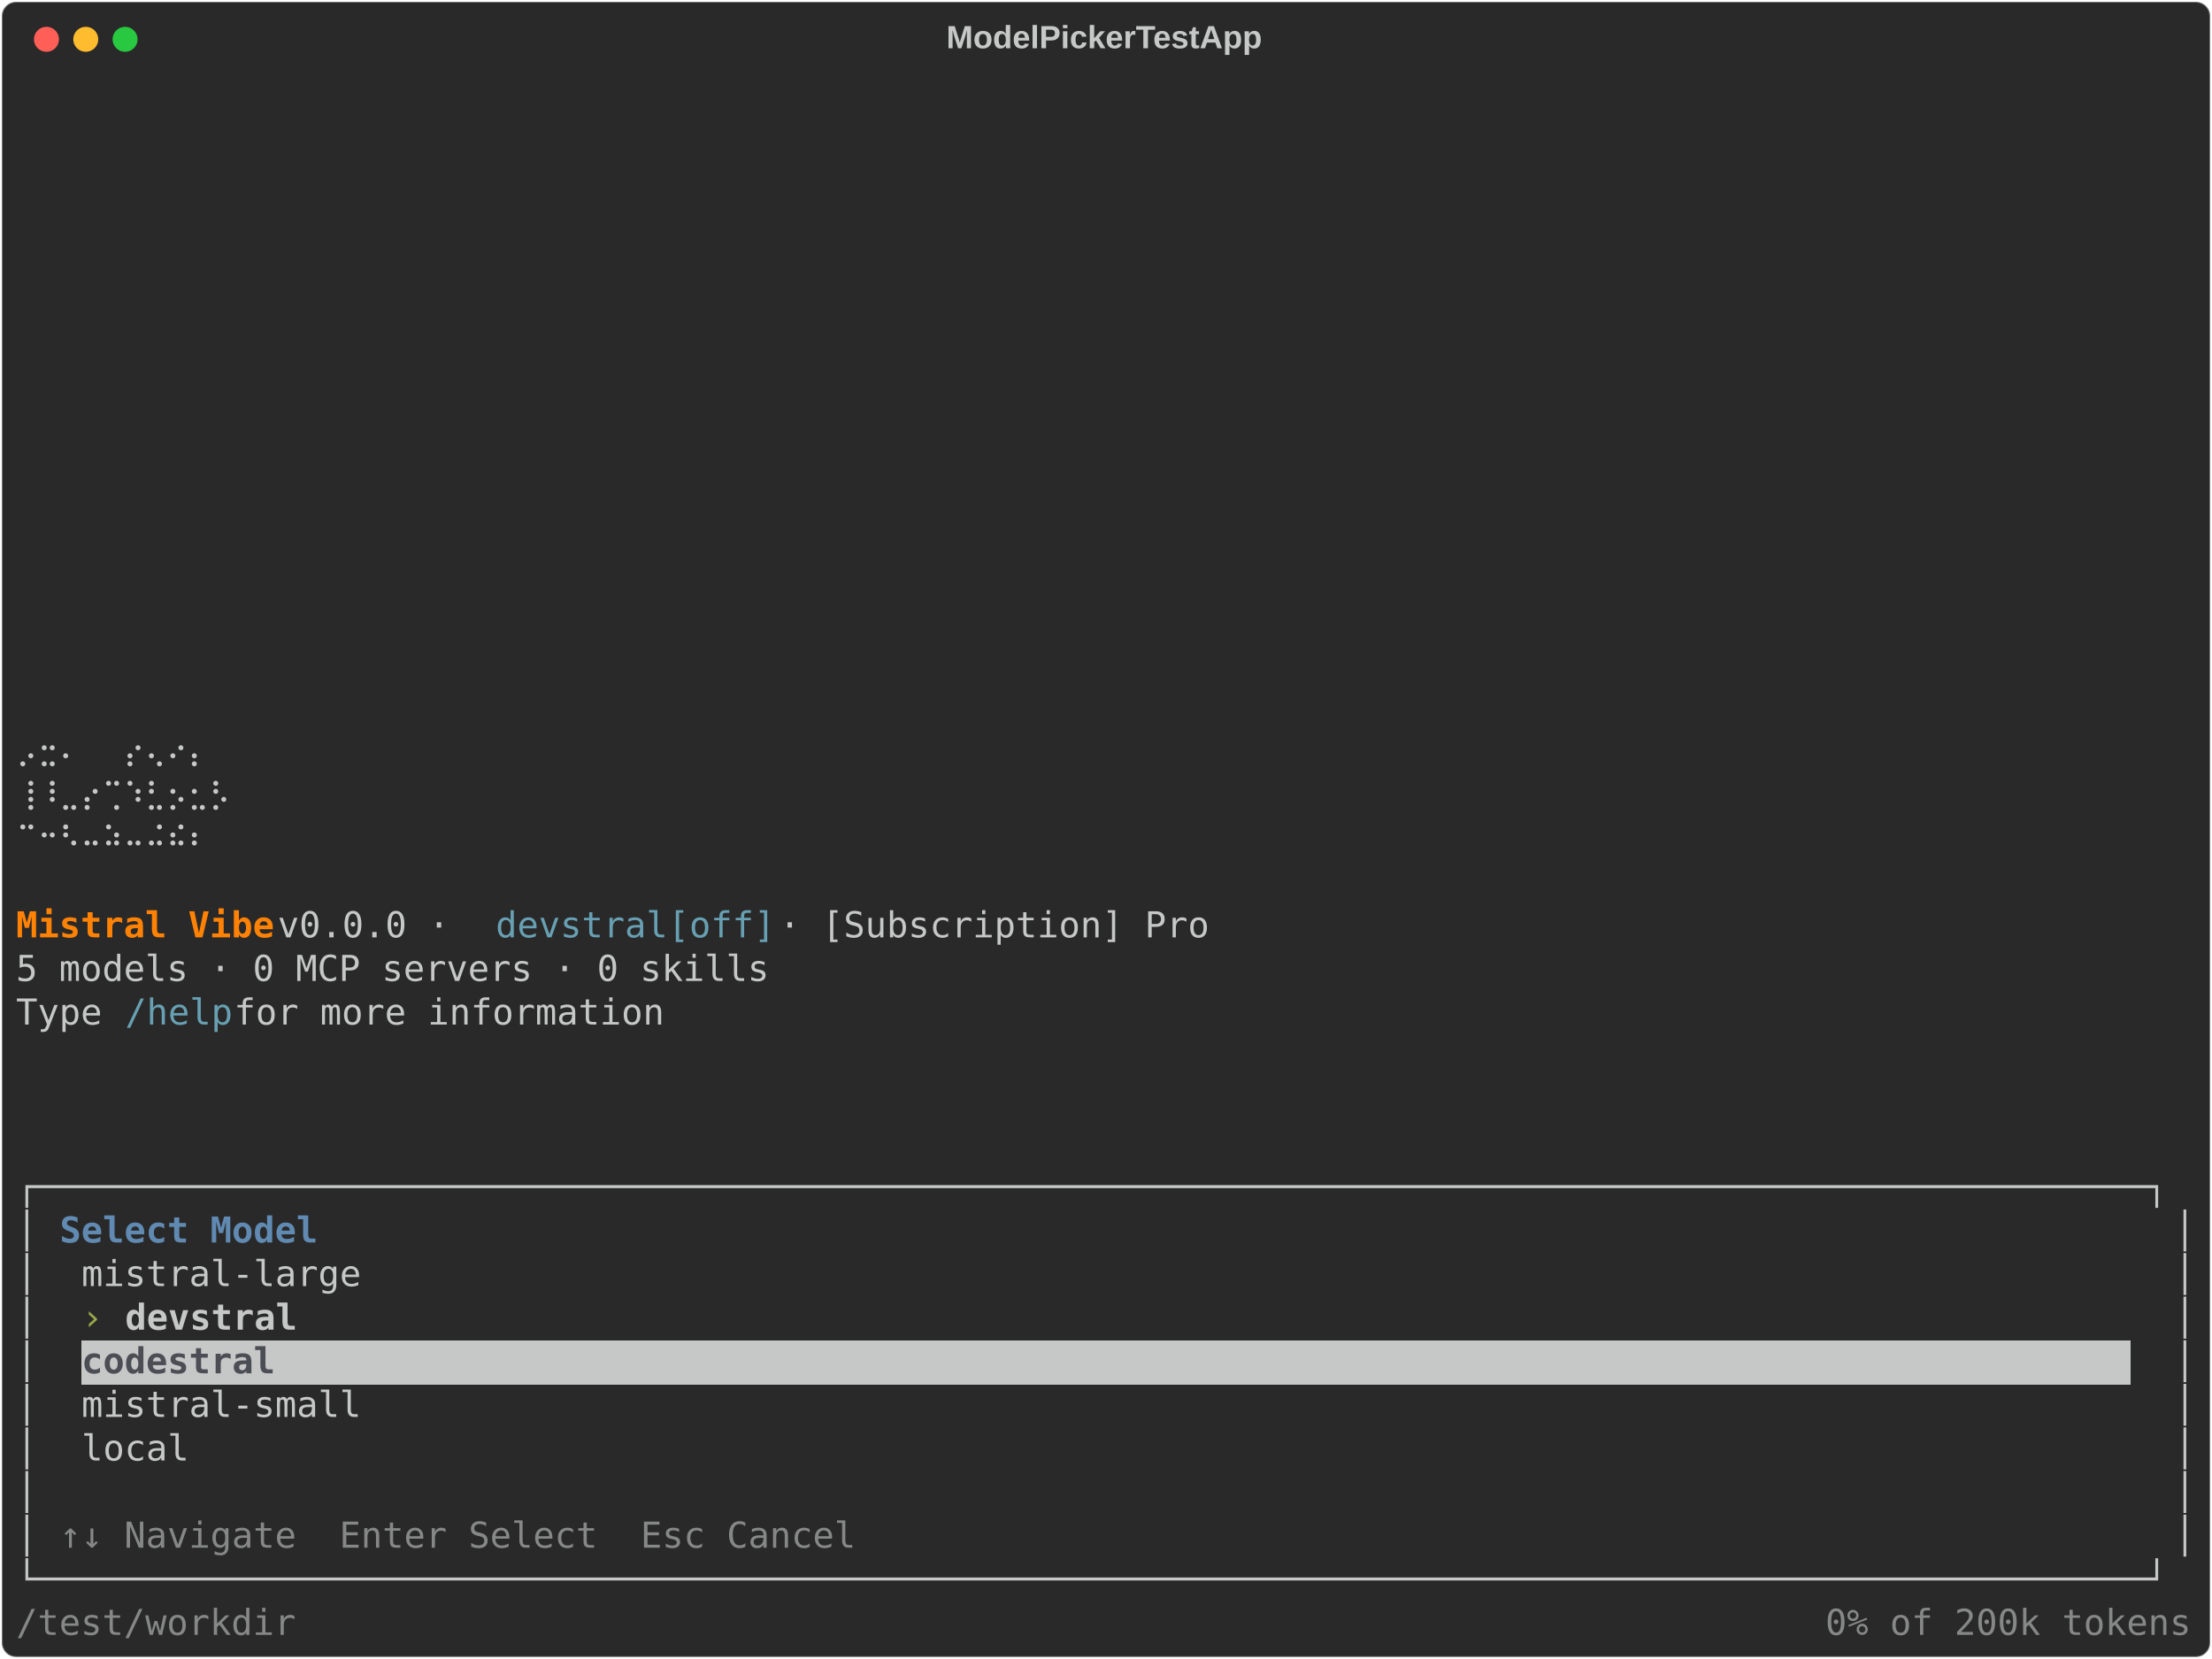
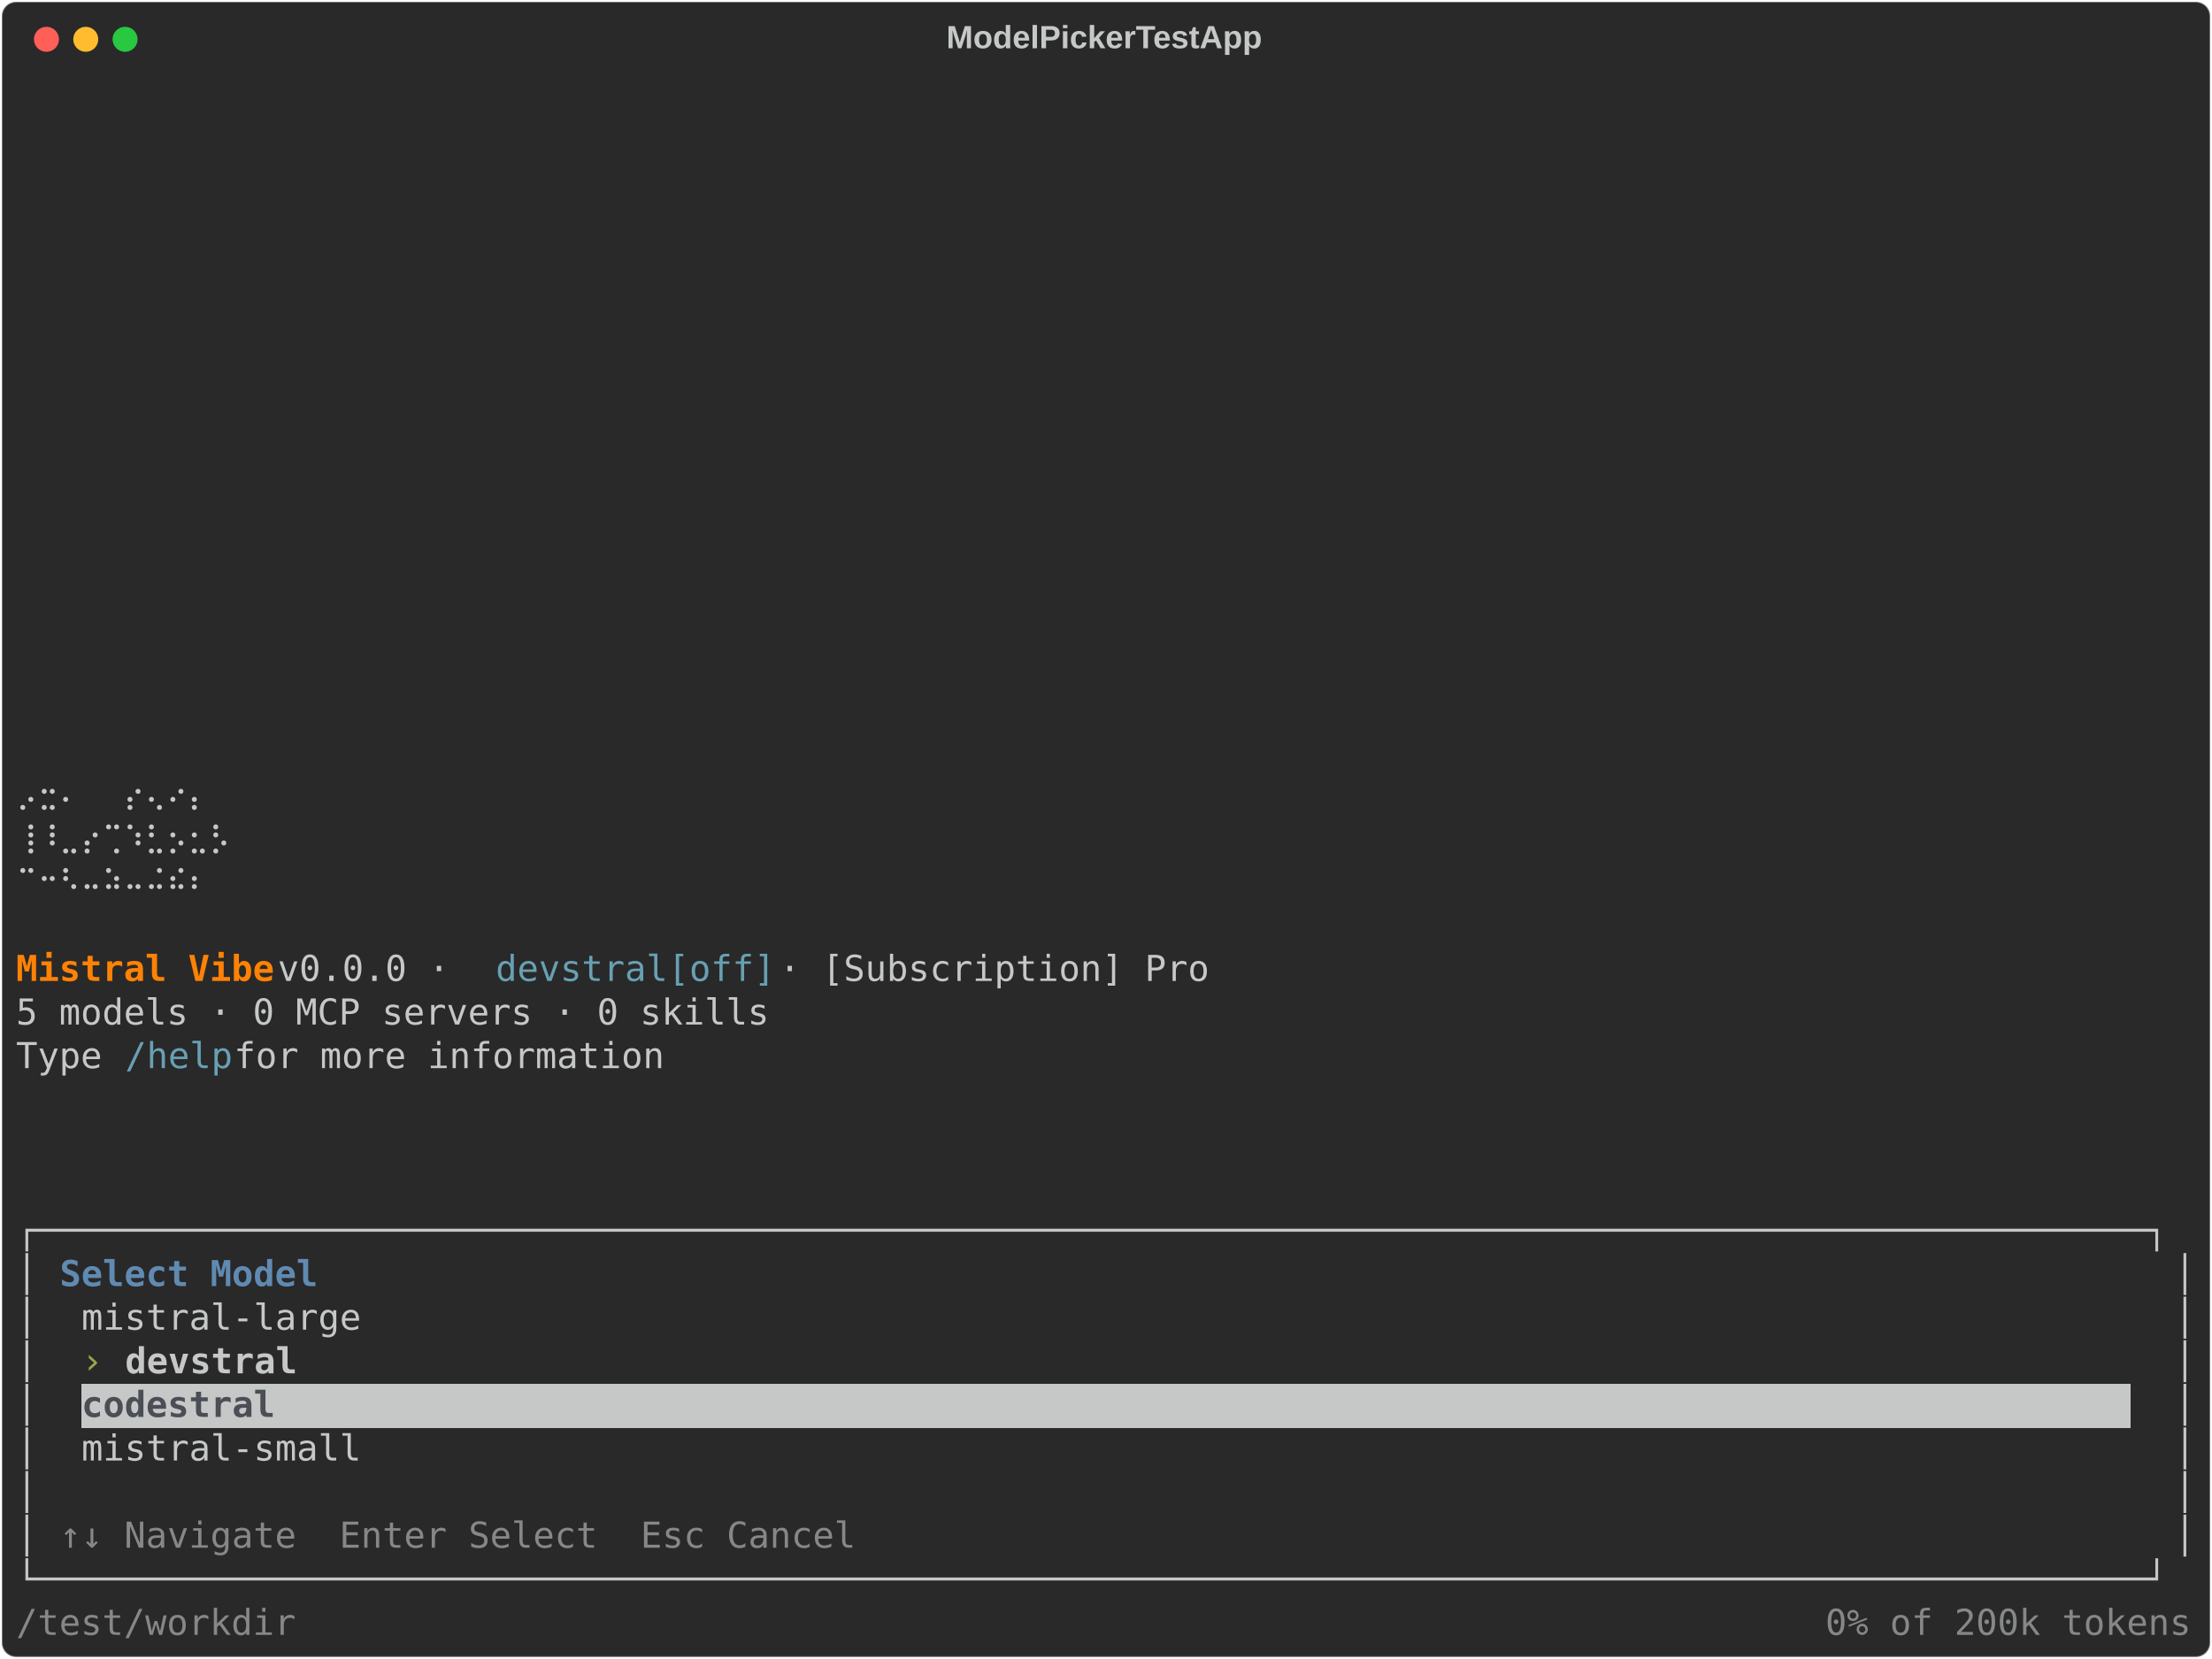
<svg xmlns="http://www.w3.org/2000/svg" class="rich-terminal" viewBox="0 0 1238 928.4">
  <style>

    @font-face {
        font-family: "Fira Code";
        src: local("FiraCode-Regular"),
                url("https://cdnjs.cloudflare.com/ajax/libs/firacode/6.2.0/woff2/FiraCode-Regular.woff2") format("woff2"),
                url("https://cdnjs.cloudflare.com/ajax/libs/firacode/6.2.0/woff/FiraCode-Regular.woff") format("woff");
        font-style: normal;
        font-weight: 400;
    }
    @font-face {
        font-family: "Fira Code";
        src: local("FiraCode-Bold"),
                url("https://cdnjs.cloudflare.com/ajax/libs/firacode/6.2.0/woff2/FiraCode-Bold.woff2") format("woff2"),
                url("https://cdnjs.cloudflare.com/ajax/libs/firacode/6.2.0/woff/FiraCode-Bold.woff") format("woff");
        font-style: bold;
        font-weight: 700;
    }

    .terminal-matrix {
        font-family: Fira Code, monospace;
        font-size: 20px;
        line-height: 24.4px;
        font-variant-east-asian: full-width;
    }

    .terminal-title {
        font-size: 18px;
        font-weight: bold;
        font-family: arial;
    }

    .terminal-r1 { fill: #c5c8c6 }
.terminal-r2 { fill: #ff8205;font-weight: bold }
.terminal-r3 { fill: #68a0b3 }
.terminal-r4 { fill: #608ab1;font-weight: bold }
.terminal-r5 { fill: #98a84b }
.terminal-r6 { fill: #c5c8c6;font-weight: bold }
.terminal-r7 { fill: #4b4e55;font-weight: bold }
.terminal-r8 { fill: #868887 }
    </style>
  <defs>
    <clipPath id="terminal-clip-terminal">
      <rect x="0" y="0" width="1219.0" height="877.4" />
    </clipPath>
    <clipPath id="terminal-line-0">
      <rect x="0" y="1.5" width="1220" height="24.65" />
    </clipPath>
    <clipPath id="terminal-line-1">
      <rect x="0" y="25.9" width="1220" height="24.65" />
    </clipPath>
    <clipPath id="terminal-line-2">
      <rect x="0" y="50.3" width="1220" height="24.65" />
    </clipPath>
    <clipPath id="terminal-line-3">
      <rect x="0" y="74.7" width="1220" height="24.65" />
    </clipPath>
    <clipPath id="terminal-line-4">
      <rect x="0" y="99.1" width="1220" height="24.65" />
    </clipPath>
    <clipPath id="terminal-line-5">
      <rect x="0" y="123.5" width="1220" height="24.65" />
    </clipPath>
    <clipPath id="terminal-line-6">
      <rect x="0" y="147.9" width="1220" height="24.65" />
    </clipPath>
    <clipPath id="terminal-line-7">
      <rect x="0" y="172.3" width="1220" height="24.65" />
    </clipPath>
    <clipPath id="terminal-line-8">
      <rect x="0" y="196.7" width="1220" height="24.65" />
    </clipPath>
    <clipPath id="terminal-line-9">
      <rect x="0" y="221.1" width="1220" height="24.65" />
    </clipPath>
    <clipPath id="terminal-line-10">
      <rect x="0" y="245.5" width="1220" height="24.65" />
    </clipPath>
    <clipPath id="terminal-line-11">
      <rect x="0" y="269.9" width="1220" height="24.65" />
    </clipPath>
    <clipPath id="terminal-line-12">
      <rect x="0" y="294.3" width="1220" height="24.65" />
    </clipPath>
    <clipPath id="terminal-line-13">
      <rect x="0" y="318.7" width="1220" height="24.65" />
    </clipPath>
    <clipPath id="terminal-line-14">
      <rect x="0" y="343.1" width="1220" height="24.65" />
    </clipPath>
    <clipPath id="terminal-line-15">
      <rect x="0" y="367.5" width="1220" height="24.65" />
    </clipPath>
    <clipPath id="terminal-line-16">
      <rect x="0" y="391.9" width="1220" height="24.65" />
    </clipPath>
    <clipPath id="terminal-line-17">
      <rect x="0" y="416.3" width="1220" height="24.65" />
    </clipPath>
    <clipPath id="terminal-line-18">
      <rect x="0" y="440.7" width="1220" height="24.65" />
    </clipPath>
    <clipPath id="terminal-line-19">
      <rect x="0" y="465.1" width="1220" height="24.65" />
    </clipPath>
    <clipPath id="terminal-line-20">
      <rect x="0" y="489.5" width="1220" height="24.65" />
    </clipPath>
    <clipPath id="terminal-line-21">
      <rect x="0" y="513.9" width="1220" height="24.65" />
    </clipPath>
    <clipPath id="terminal-line-22">
      <rect x="0" y="538.3" width="1220" height="24.65" />
    </clipPath>
    <clipPath id="terminal-line-23">
      <rect x="0" y="562.7" width="1220" height="24.65" />
    </clipPath>
    <clipPath id="terminal-line-24">
      <rect x="0" y="587.1" width="1220" height="24.65" />
    </clipPath>
    <clipPath id="terminal-line-25">
      <rect x="0" y="611.5" width="1220" height="24.65" />
    </clipPath>
    <clipPath id="terminal-line-26">
      <rect x="0" y="635.9" width="1220" height="24.65" />
    </clipPath>
    <clipPath id="terminal-line-27">
      <rect x="0" y="660.3" width="1220" height="24.65" />
    </clipPath>
    <clipPath id="terminal-line-28">
      <rect x="0" y="684.7" width="1220" height="24.65" />
    </clipPath>
    <clipPath id="terminal-line-29">
      <rect x="0" y="709.1" width="1220" height="24.65" />
    </clipPath>
    <clipPath id="terminal-line-30">
      <rect x="0" y="733.5" width="1220" height="24.65" />
    </clipPath>
    <clipPath id="terminal-line-31">
      <rect x="0" y="757.9" width="1220" height="24.65" />
    </clipPath>
    <clipPath id="terminal-line-32">
      <rect x="0" y="782.3" width="1220" height="24.65" />
    </clipPath>
    <clipPath id="terminal-line-33">
      <rect x="0" y="806.7" width="1220" height="24.65" />
    </clipPath>
    <clipPath id="terminal-line-34">
      <rect x="0" y="831.1" width="1220" height="24.65" />
    </clipPath>
  </defs>
  <rect fill="#292929" stroke="rgba(255,255,255,0.35)" stroke-width="1" x="1" y="1" width="1236" height="926.4" rx="8" />
  <text class="terminal-title" fill="#c5c8c6" text-anchor="middle" x="618" y="27">ModelPickerTestApp</text>
  <g transform="translate(26,22)">
    <circle cx="0" cy="0" r="7" fill="#ff5f57" />
    <circle cx="22" cy="0" r="7" fill="#febc2e" />
    <circle cx="44" cy="0" r="7" fill="#28c840" />
  </g>
  <g transform="translate(9, 41)" clip-path="url(#terminal-clip-terminal)">
-     <rect fill="#c5c8c6" x="36.6" y="709.1" width="134.2" height="24.65" shape-rendering="crispEdges" />
-     <rect fill="#c5c8c6" x="170.8" y="709.1" width="1012.6" height="24.65" shape-rendering="crispEdges" />
+     <rect fill="#c5c8c6" x="36.6" y="733.5" width="134.2" height="24.65" shape-rendering="crispEdges" />
+     <rect fill="#c5c8c6" x="170.8" y="733.5" width="1012.6" height="24.65" shape-rendering="crispEdges" />
    <g class="terminal-matrix">
      <text class="terminal-r1" x="1220" y="20" textLength="12.2" clip-path="url(#terminal-line-0)">
</text>
      <text class="terminal-r1" x="1220" y="44.4" textLength="12.2" clip-path="url(#terminal-line-1)">
</text>
      <text class="terminal-r1" x="1220" y="68.8" textLength="12.2" clip-path="url(#terminal-line-2)">
</text>
      <text class="terminal-r1" x="1220" y="93.2" textLength="12.2" clip-path="url(#terminal-line-3)">
</text>
      <text class="terminal-r1" x="1220" y="117.6" textLength="12.2" clip-path="url(#terminal-line-4)">
</text>
      <text class="terminal-r1" x="1220" y="142" textLength="12.2" clip-path="url(#terminal-line-5)">
</text>
      <text class="terminal-r1" x="1220" y="166.4" textLength="12.2" clip-path="url(#terminal-line-6)">
</text>
      <text class="terminal-r1" x="1220" y="190.8" textLength="12.2" clip-path="url(#terminal-line-7)">
</text>
      <text class="terminal-r1" x="1220" y="215.2" textLength="12.2" clip-path="url(#terminal-line-8)">
</text>
      <text class="terminal-r1" x="1220" y="239.6" textLength="12.2" clip-path="url(#terminal-line-9)">
</text>
      <text class="terminal-r1" x="1220" y="264" textLength="12.2" clip-path="url(#terminal-line-10)">
</text>
      <text class="terminal-r1" x="1220" y="288.4" textLength="12.2" clip-path="url(#terminal-line-11)">
</text>
      <text class="terminal-r1" x="1220" y="312.8" textLength="12.2" clip-path="url(#terminal-line-12)">
</text>
      <text class="terminal-r1" x="1220" y="337.2" textLength="12.2" clip-path="url(#terminal-line-13)">
</text>
      <text class="terminal-r1" x="1220" y="361.6" textLength="12.2" clip-path="url(#terminal-line-14)">
</text>
-       <text class="terminal-r1" x="0" y="386" textLength="134.2" clip-path="url(#terminal-line-15)">  ⡠⣒⠄  ⡔⢄⠔⡄</text>
      <text class="terminal-r1" x="1220" y="386" textLength="12.2" clip-path="url(#terminal-line-15)">
</text>
-       <text class="terminal-r1" x="0" y="410.4" textLength="134.2" clip-path="url(#terminal-line-16)"> ⢸⠸⣀⡔⢉⠱⣃⡢⣂⡣</text>
+       <text class="terminal-r1" x="0" y="410.4" textLength="134.2" clip-path="url(#terminal-line-16)">  ⡠⣒⠄  ⡔⢄⠔⡄</text>
      <text class="terminal-r1" x="1220" y="410.4" textLength="12.2" clip-path="url(#terminal-line-16)">
</text>
-       <text class="terminal-r1" x="0" y="434.8" textLength="134.2" clip-path="url(#terminal-line-17)">  ⠉⠒⠣⠤⠵⠤⠬⠮⠆</text>
+       <text class="terminal-r1" x="0" y="434.8" textLength="134.2" clip-path="url(#terminal-line-17)"> ⢸⠸⣀⡔⢉⠱⣃⡢⣂⡣</text>
      <text class="terminal-r1" x="1220" y="434.8" textLength="12.2" clip-path="url(#terminal-line-17)">
</text>
+       <text class="terminal-r1" x="0" y="459.2" textLength="134.2" clip-path="url(#terminal-line-18)">  ⠉⠒⠣⠤⠵⠤⠬⠮⠆</text>
      <text class="terminal-r1" x="1220" y="459.2" textLength="12.2" clip-path="url(#terminal-line-18)">
</text>
-       <text class="terminal-r2" x="0" y="483.6" textLength="146.4" clip-path="url(#terminal-line-19)">Mistral Vibe</text>
-       <text class="terminal-r1" x="146.4" y="483.6" textLength="122" clip-path="url(#terminal-line-19)"> v0.0.0 · </text>
-       <text class="terminal-r3" x="268.4" y="483.6" textLength="158.6" clip-path="url(#terminal-line-19)">devstral[off]</text>
-       <text class="terminal-r1" x="427" y="483.6" textLength="256.2" clip-path="url(#terminal-line-19)"> · [Subscription] Pro</text>
      <text class="terminal-r1" x="1220" y="483.6" textLength="12.2" clip-path="url(#terminal-line-19)">
</text>
-       <text class="terminal-r1" x="0" y="508" textLength="427" clip-path="url(#terminal-line-20)">5 models · 0 MCP servers · 0 skills</text>
+       <text class="terminal-r2" x="0" y="508" textLength="146.4" clip-path="url(#terminal-line-20)">Mistral Vibe</text>
+       <text class="terminal-r1" x="146.4" y="508" textLength="122" clip-path="url(#terminal-line-20)"> v0.0.0 · </text>
+       <text class="terminal-r3" x="268.4" y="508" textLength="158.6" clip-path="url(#terminal-line-20)">devstral[off]</text>
+       <text class="terminal-r1" x="427" y="508" textLength="256.2" clip-path="url(#terminal-line-20)"> · [Subscription] Pro</text>
      <text class="terminal-r1" x="1220" y="508" textLength="12.2" clip-path="url(#terminal-line-20)">
</text>
-       <text class="terminal-r1" x="0" y="532.4" textLength="61" clip-path="url(#terminal-line-21)">Type </text>
-       <text class="terminal-r3" x="61" y="532.4" textLength="61" clip-path="url(#terminal-line-21)">/help</text>
-       <text class="terminal-r1" x="122" y="532.4" textLength="256.2" clip-path="url(#terminal-line-21)"> for more information</text>
+       <text class="terminal-r1" x="0" y="532.4" textLength="427" clip-path="url(#terminal-line-21)">5 models · 0 MCP servers · 0 skills</text>
      <text class="terminal-r1" x="1220" y="532.4" textLength="12.2" clip-path="url(#terminal-line-21)">
</text>
+       <text class="terminal-r1" x="0" y="556.8" textLength="61" clip-path="url(#terminal-line-22)">Type </text>
+       <text class="terminal-r3" x="61" y="556.8" textLength="61" clip-path="url(#terminal-line-22)">/help</text>
+       <text class="terminal-r1" x="122" y="556.8" textLength="256.2" clip-path="url(#terminal-line-22)"> for more information</text>
      <text class="terminal-r1" x="1220" y="556.8" textLength="12.2" clip-path="url(#terminal-line-22)">
</text>
      <text class="terminal-r1" x="1220" y="581.2" textLength="12.2" clip-path="url(#terminal-line-23)">
</text>
      <text class="terminal-r1" x="1220" y="605.6" textLength="12.2" clip-path="url(#terminal-line-24)">
</text>
-       <text class="terminal-r1" x="0" y="630" textLength="1220" clip-path="url(#terminal-line-25)">┌──────────────────────────────────────────────────────────────────────────────────────────────────┐</text>
      <text class="terminal-r1" x="1220" y="630" textLength="12.2" clip-path="url(#terminal-line-25)">
</text>
-       <text class="terminal-r1" x="0" y="654.4" textLength="12.2" clip-path="url(#terminal-line-26)">│</text>
-       <text class="terminal-r4" x="24.4" y="654.4" textLength="146.4" clip-path="url(#terminal-line-26)">Select Model</text>
-       <text class="terminal-r1" x="1207.8" y="654.4" textLength="12.2" clip-path="url(#terminal-line-26)">│</text>
+       <text class="terminal-r1" x="0" y="654.4" textLength="1220" clip-path="url(#terminal-line-26)">┌──────────────────────────────────────────────────────────────────────────────────────────────────┐</text>
      <text class="terminal-r1" x="1220" y="654.4" textLength="12.2" clip-path="url(#terminal-line-26)">
</text>
      <text class="terminal-r1" x="0" y="678.8" textLength="12.2" clip-path="url(#terminal-line-27)">│</text>
-       <text class="terminal-r1" x="36.6" y="678.8" textLength="183" clip-path="url(#terminal-line-27)">  mistral-large</text>
+       <text class="terminal-r4" x="24.4" y="678.8" textLength="146.4" clip-path="url(#terminal-line-27)">Select Model</text>
      <text class="terminal-r1" x="1207.8" y="678.8" textLength="12.2" clip-path="url(#terminal-line-27)">│</text>
      <text class="terminal-r1" x="1220" y="678.8" textLength="12.2" clip-path="url(#terminal-line-27)">
</text>
      <text class="terminal-r1" x="0" y="703.2" textLength="12.2" clip-path="url(#terminal-line-28)">│</text>
-       <text class="terminal-r5" x="36.6" y="703.2" textLength="24.4" clip-path="url(#terminal-line-28)">› </text>
-       <text class="terminal-r6" x="61" y="703.2" textLength="97.6" clip-path="url(#terminal-line-28)">devstral</text>
+       <text class="terminal-r1" x="36.6" y="703.2" textLength="183" clip-path="url(#terminal-line-28)">  mistral-large</text>
      <text class="terminal-r1" x="1207.8" y="703.2" textLength="12.2" clip-path="url(#terminal-line-28)">│</text>
      <text class="terminal-r1" x="1220" y="703.2" textLength="12.2" clip-path="url(#terminal-line-28)">
</text>
      <text class="terminal-r1" x="0" y="727.6" textLength="12.2" clip-path="url(#terminal-line-29)">│</text>
-       <text class="terminal-r7" x="36.6" y="727.6" textLength="134.2" clip-path="url(#terminal-line-29)">  codestral</text>
+       <text class="terminal-r5" x="36.6" y="727.6" textLength="24.4" clip-path="url(#terminal-line-29)">› </text>
+       <text class="terminal-r6" x="61" y="727.6" textLength="97.6" clip-path="url(#terminal-line-29)">devstral</text>
      <text class="terminal-r1" x="1207.8" y="727.6" textLength="12.2" clip-path="url(#terminal-line-29)">│</text>
      <text class="terminal-r1" x="1220" y="727.6" textLength="12.2" clip-path="url(#terminal-line-29)">
</text>
      <text class="terminal-r1" x="0" y="752" textLength="12.2" clip-path="url(#terminal-line-30)">│</text>
-       <text class="terminal-r1" x="36.6" y="752" textLength="183" clip-path="url(#terminal-line-30)">  mistral-small</text>
+       <text class="terminal-r7" x="36.6" y="752" textLength="134.2" clip-path="url(#terminal-line-30)">  codestral</text>
      <text class="terminal-r1" x="1207.8" y="752" textLength="12.2" clip-path="url(#terminal-line-30)">│</text>
      <text class="terminal-r1" x="1220" y="752" textLength="12.2" clip-path="url(#terminal-line-30)">
</text>
      <text class="terminal-r1" x="0" y="776.4" textLength="12.2" clip-path="url(#terminal-line-31)">│</text>
-       <text class="terminal-r1" x="36.6" y="776.4" textLength="85.4" clip-path="url(#terminal-line-31)">  local</text>
+       <text class="terminal-r1" x="36.6" y="776.4" textLength="183" clip-path="url(#terminal-line-31)">  mistral-small</text>
      <text class="terminal-r1" x="1207.8" y="776.4" textLength="12.2" clip-path="url(#terminal-line-31)">│</text>
      <text class="terminal-r1" x="1220" y="776.4" textLength="12.2" clip-path="url(#terminal-line-31)">
</text>
      <text class="terminal-r1" x="0" y="800.8" textLength="12.2" clip-path="url(#terminal-line-32)">│</text>
      <text class="terminal-r1" x="1207.8" y="800.8" textLength="12.2" clip-path="url(#terminal-line-32)">│</text>
      <text class="terminal-r1" x="1220" y="800.8" textLength="12.2" clip-path="url(#terminal-line-32)">
</text>
      <text class="terminal-r1" x="0" y="825.2" textLength="12.2" clip-path="url(#terminal-line-33)">│</text>
      <text class="terminal-r8" x="24.4" y="825.2" textLength="451.4" clip-path="url(#terminal-line-33)">↑↓ Navigate  Enter Select  Esc Cancel</text>
      <text class="terminal-r1" x="1207.8" y="825.2" textLength="12.2" clip-path="url(#terminal-line-33)">│</text>
      <text class="terminal-r1" x="1220" y="825.2" textLength="12.2" clip-path="url(#terminal-line-33)">
</text>
      <text class="terminal-r1" x="0" y="849.6" textLength="1220" clip-path="url(#terminal-line-34)">└──────────────────────────────────────────────────────────────────────────────────────────────────┘</text>
      <text class="terminal-r1" x="1220" y="849.6" textLength="12.2" clip-path="url(#terminal-line-34)">
</text>
      <text class="terminal-r8" x="0" y="874" textLength="158.6" clip-path="url(#terminal-line-35)">/test/workdir</text>
      <text class="terminal-r8" x="1012.6" y="874" textLength="207.4" clip-path="url(#terminal-line-35)">0% of 200k tokens</text>
    </g>
  </g>
</svg>
